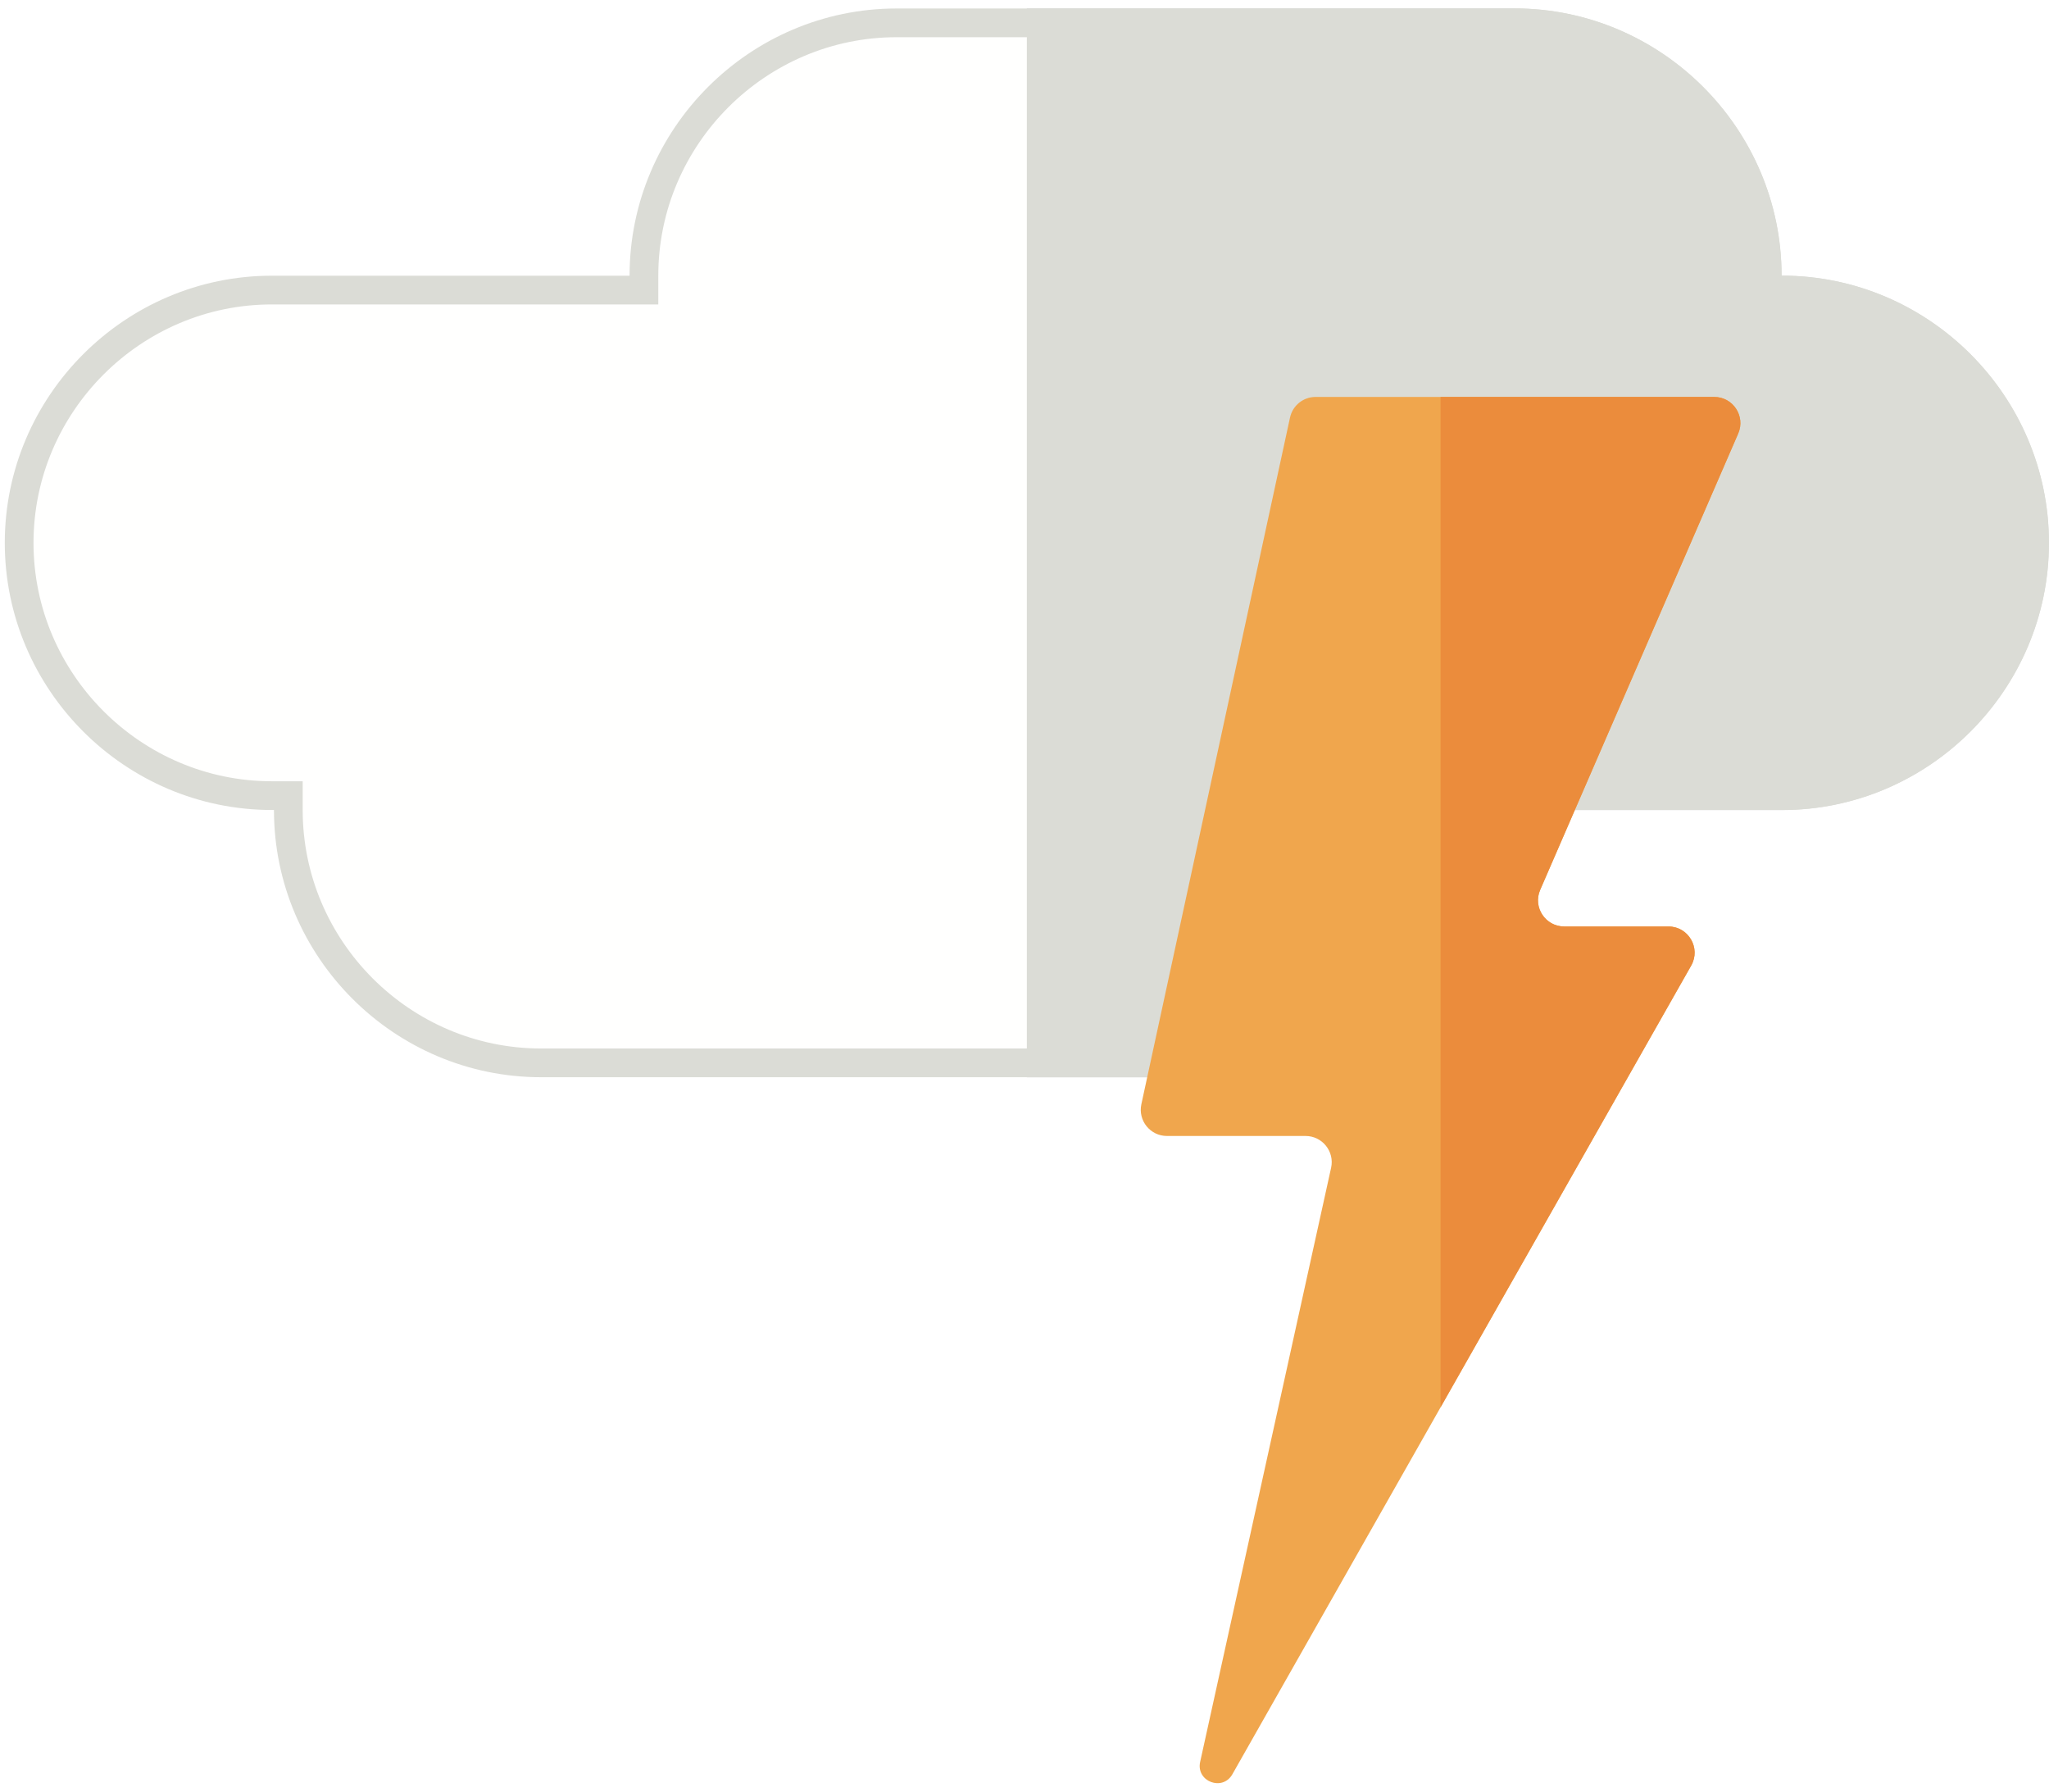
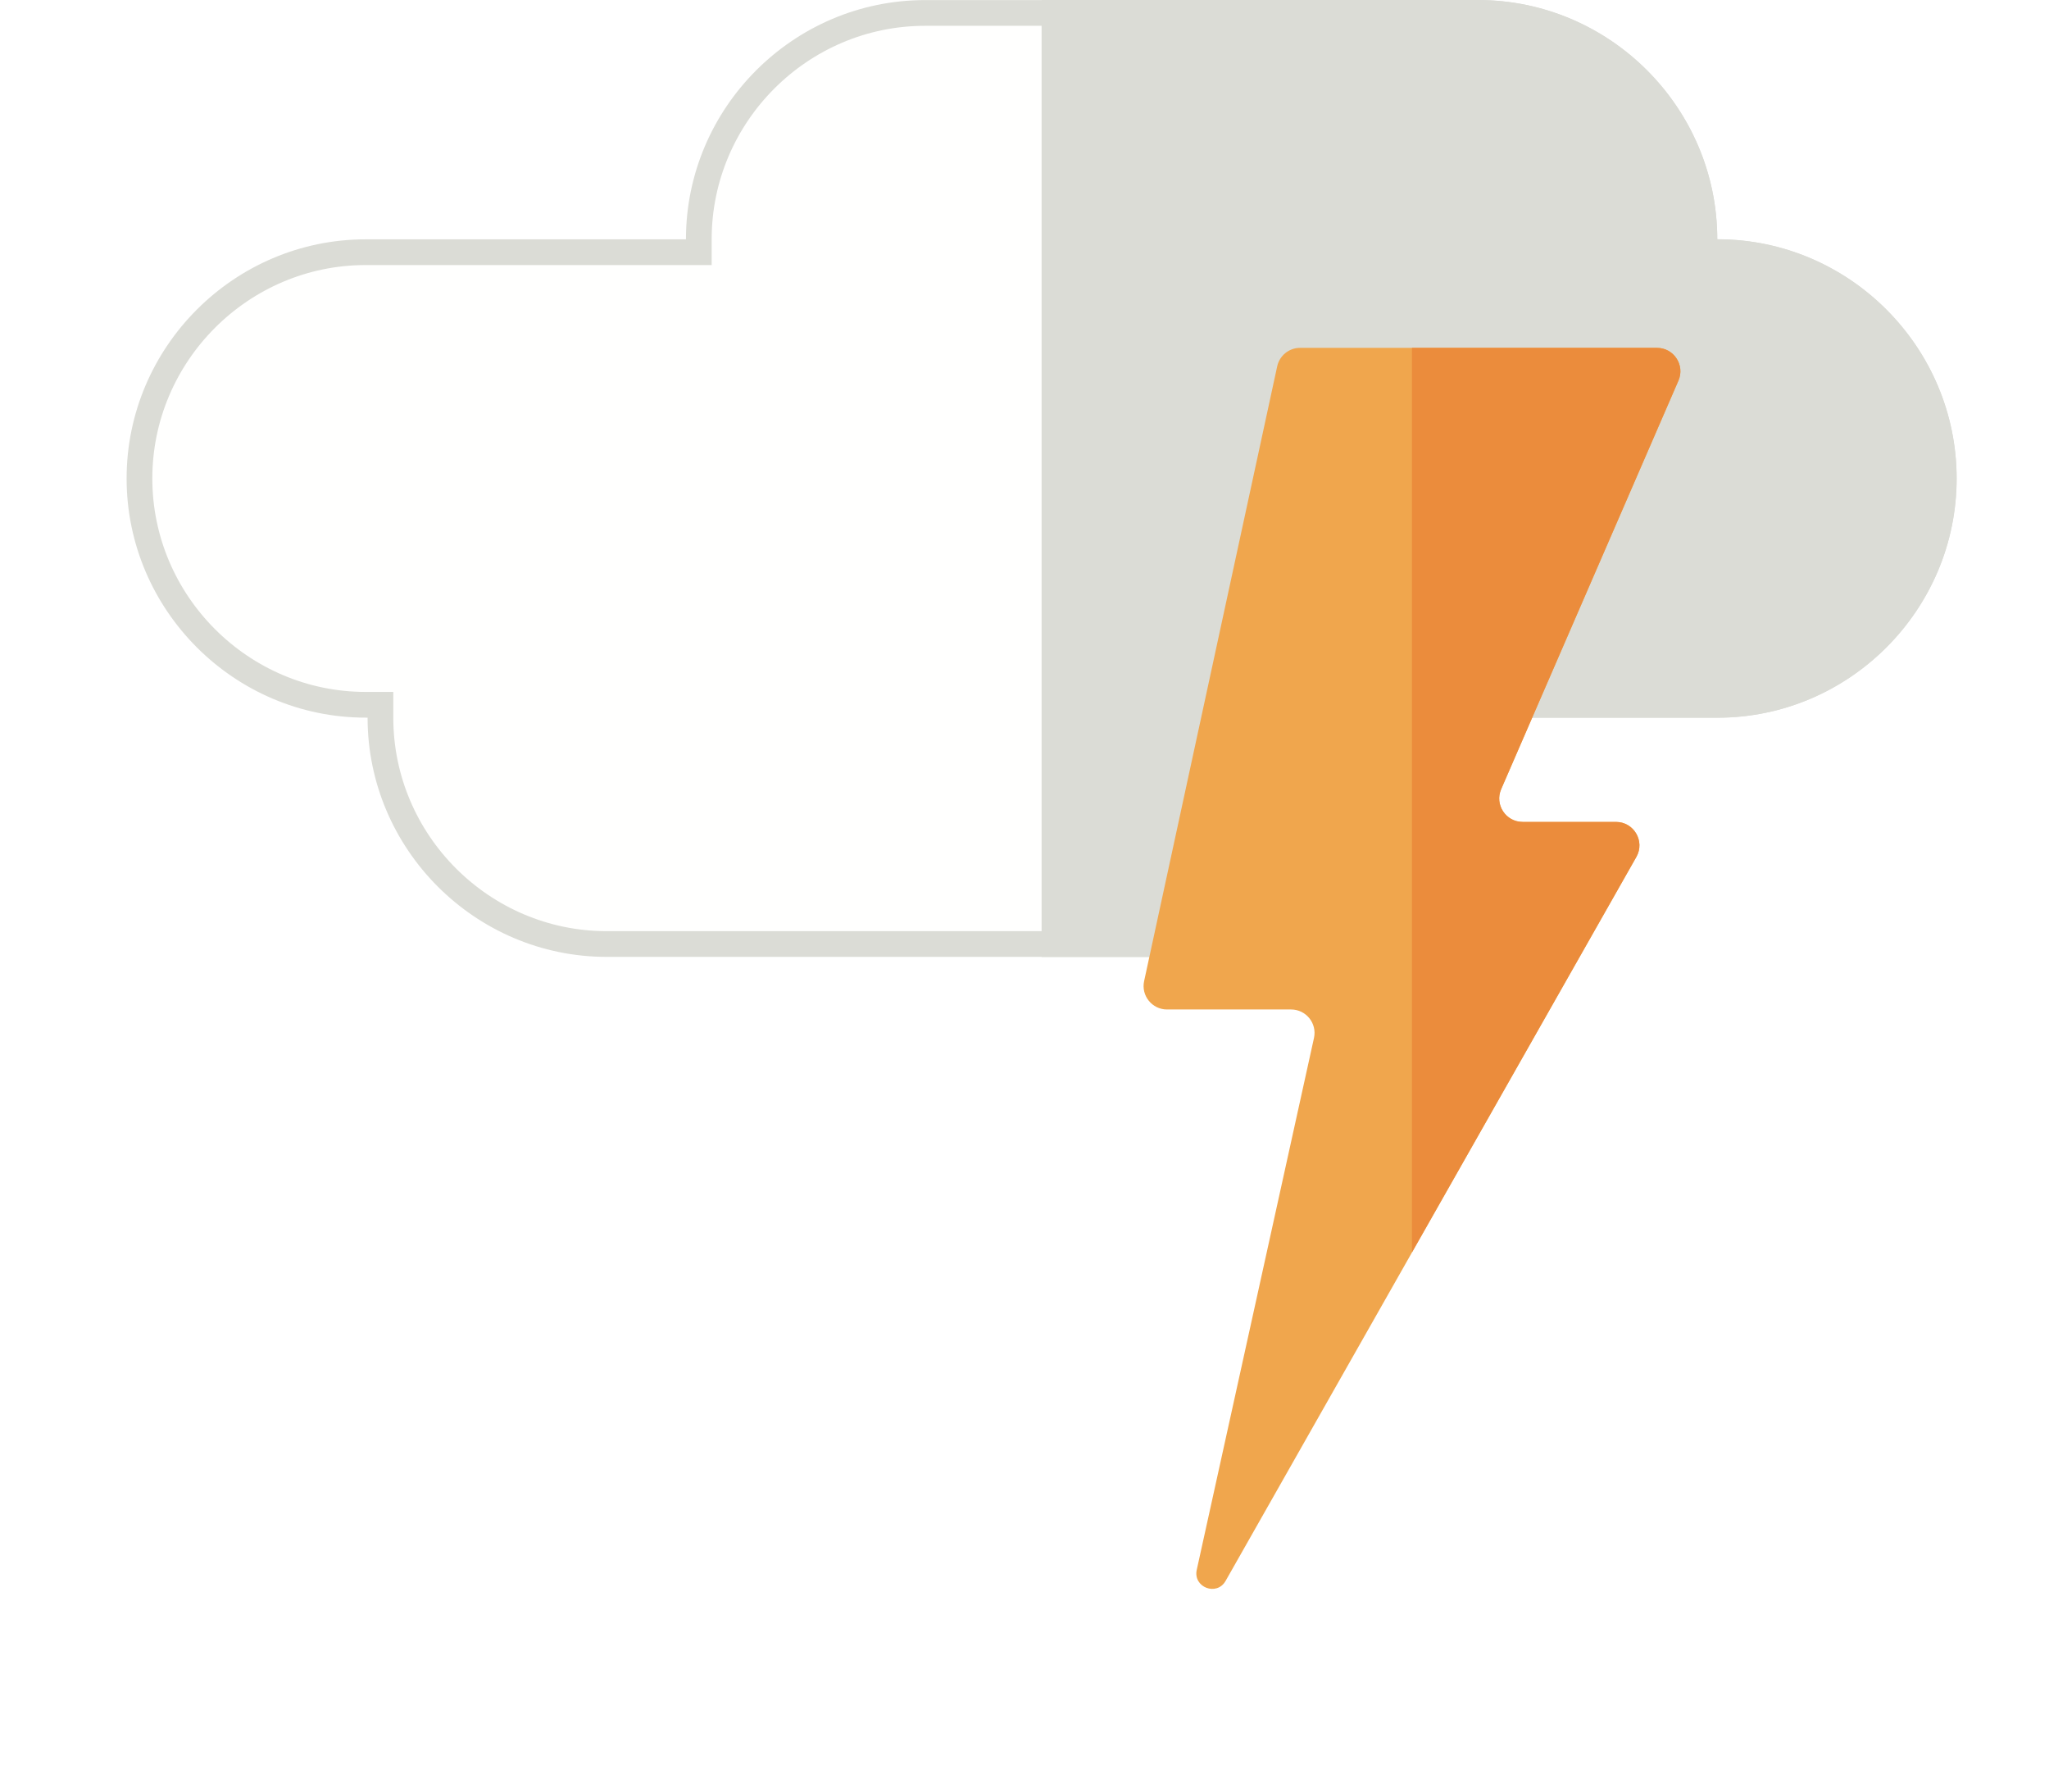
- <svg xmlns="http://www.w3.org/2000/svg" viewBox="-2 0 214 185.327" width="212" height="185.327">
+ <svg xmlns="http://www.w3.org/2000/svg" viewBox="-2 0 210.5 208.966" width="212" height="185.327">
  <path d="M 182.565 27.904 L 182.565 29.415 L 184.075 29.415 L 184.096 29.415 C 198.608 29.415 210.489 41.296 210.489 55.812 C 210.489 70.325 198.608 82.206 184.096 82.206 L 146.936 82.206 L 145.425 82.206 L 145.425 83.716 C 145.425 98.229 133.544 110.11 119.03 110.11 L 54.508 110.11 C 39.994 110.11 28.113 98.229 28.113 83.716 L 28.113 82.206 L 26.602 82.206 L 26.395 82.206 C 11.881 82.206 0 70.325 0 55.812 C 0 41.296 11.881 29.415 26.395 29.415 L 63.743 29.415 L 65.254 29.415 L 65.254 27.904 C 65.254 13.392 77.134 1.511 91.647 1.511 L 156.171 1.511 C 170.684 1.511 182.565 13.392 182.565 27.904 Z" fill="#FFFFFE" stroke="#DBDCD6" stroke-width="3" />
  <path fill-rule="evenodd" clip-rule="evenodd" d="M 184.096 27.904 L 184.075 27.904 C 184.075 12.558 171.518 0 156.171 0 L 105.245 0 L 105.245 111.621 L 119.03 111.621 C 134.378 111.621 146.936 99.064 146.936 83.716 L 184.096 83.716 C 199.443 83.716 212 71.158 212 55.812 C 212 40.462 199.443 27.904 184.096 27.904 Z" fill="#DBDCD6" />
  <path fill-rule="evenodd" clip-rule="evenodd" d="M 135.403 40.574 L 177.034 40.574 C 179.003 40.574 180.327 42.591 179.541 44.397 L 158.86 92.046 C 158.074 93.852 159.399 95.869 161.368 95.869 L 172.253 95.869 C 174.349 95.869 175.666 98.131 174.631 99.953 L 126.711 184.395 C 125.679 186.216 122.895 185.146 123.345 183.104 L 137.022 121.068 C 137.398 119.362 136.099 117.745 134.352 117.745 L 119.878 117.745 C 118.134 117.745 116.837 116.135 117.205 114.433 L 132.73 42.729 C 133.003 41.471 134.116 40.574 135.403 40.574 Z" fill="#F0A64D" />
  <path fill-rule="evenodd" clip-rule="evenodd" d="M 179.54 44.397 C 180.326 42.591 179.002 40.574 177.033 40.574 L 148.454 40.574 L 148.454 146.076 L 174.63 99.953 C 175.665 98.131 174.348 95.869 172.252 95.869 L 161.367 95.869 C 159.398 95.869 158.073 93.852 158.859 92.046 L 179.54 44.397 Z" fill="#EB8C3C" />
</svg>
